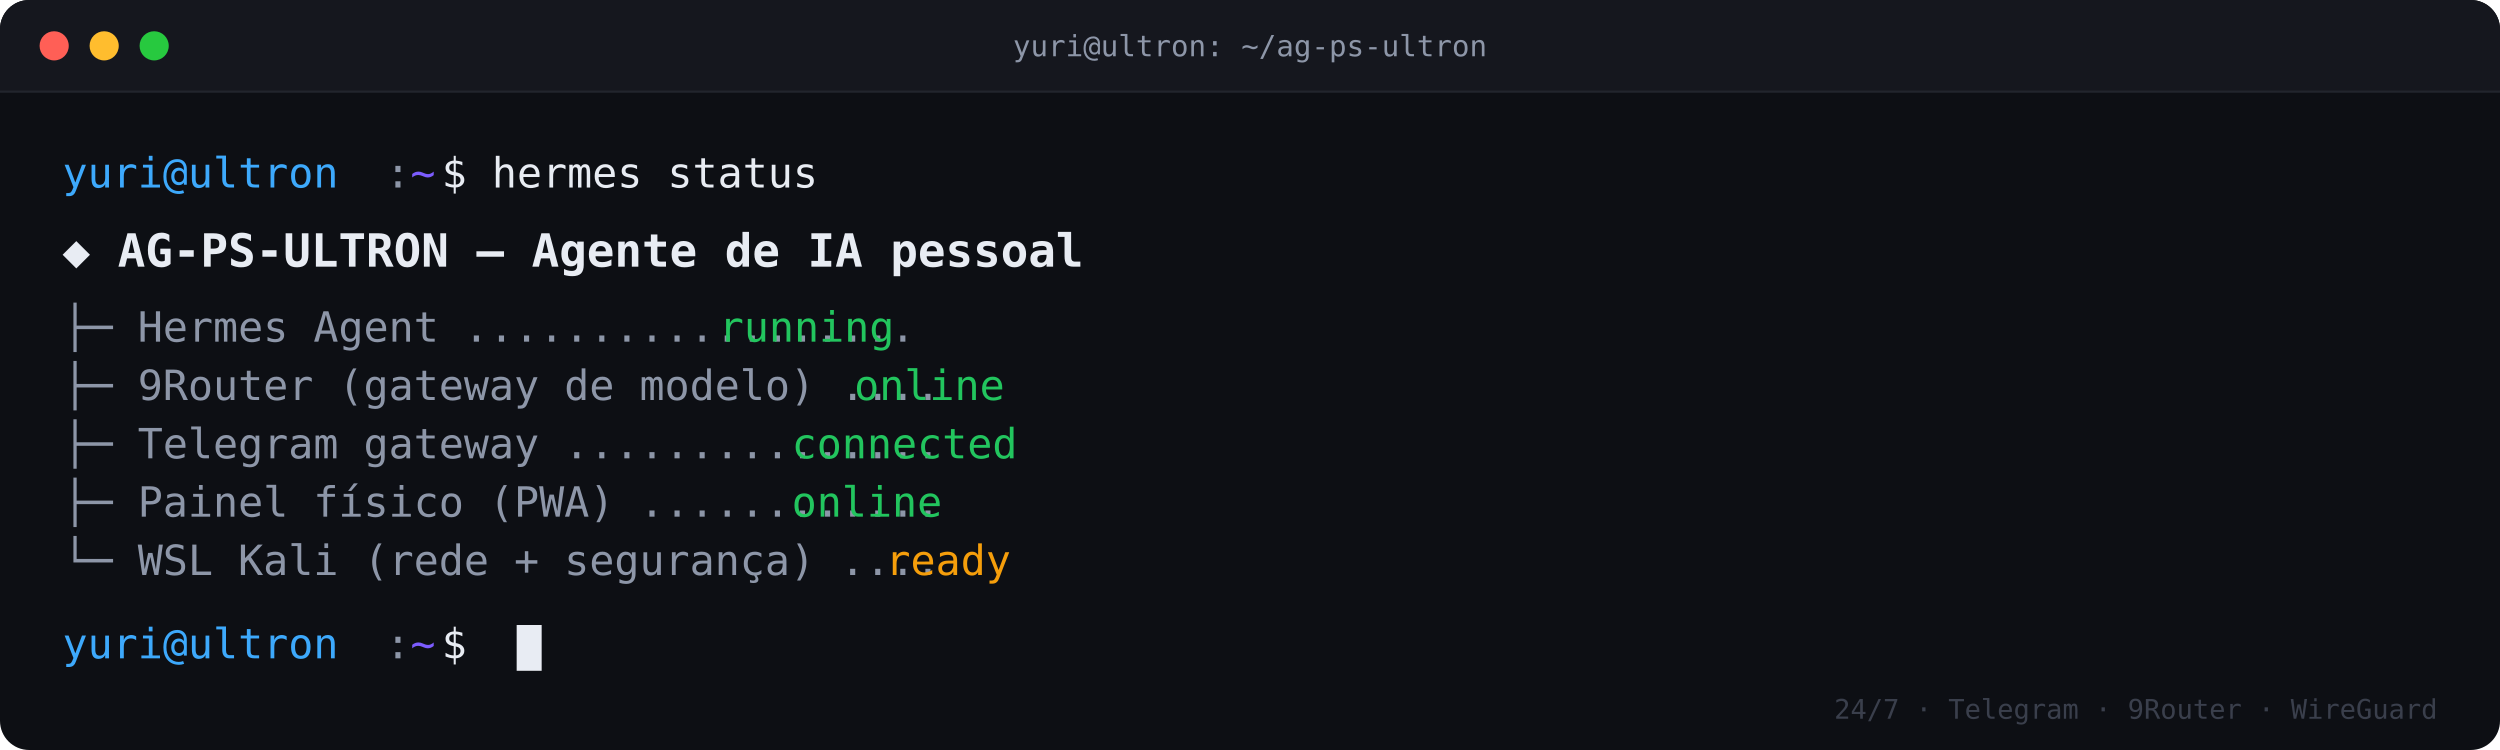
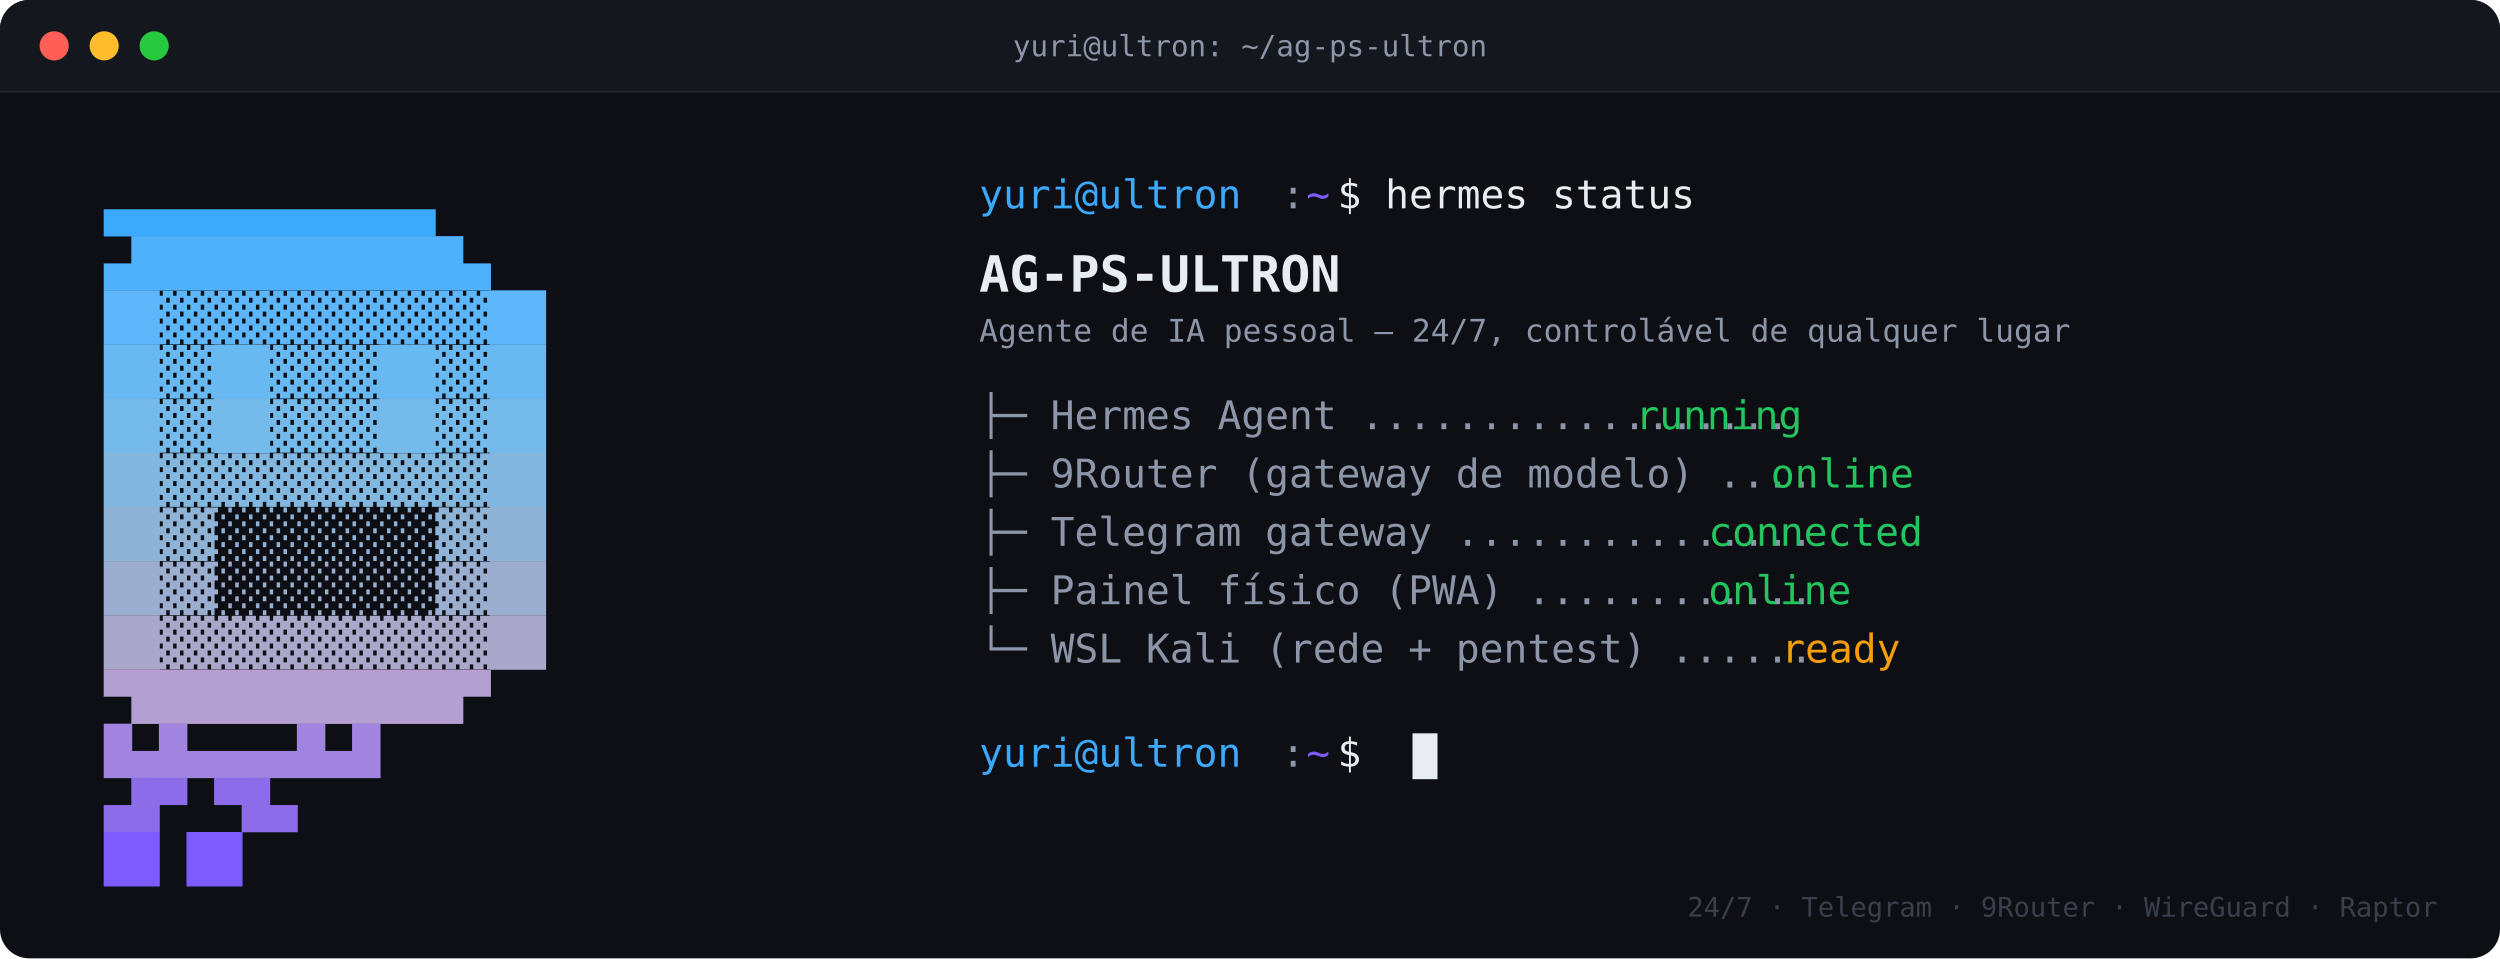
- <svg xmlns="http://www.w3.org/2000/svg" width="1200" height="360" viewBox="0 0 1200 360">
+ <svg xmlns="http://www.w3.org/2000/svg" width="1200" height="460" viewBox="0 0 1200 460">
  <defs>
    <clipPath id="round">
-       <rect x="0" y="0" width="1200" height="360" rx="14" ry="14" />
+       <rect x="0" y="0" width="1200" height="460" rx="14" ry="14" />
    </clipPath>
  </defs>
  <g clip-path="url(#round)">
-     <rect width="1200" height="360" fill="#0d0f14" />
+     <rect width="1200" height="460" fill="#0d0f14" />
    <rect x="0" y="0" width="1200" height="44" fill="#15171e" />
    <circle cx="26" cy="22" r="7" fill="#ff5f56" />
    <circle cx="50" cy="22" r="7" fill="#ffbd2e" />
    <circle cx="74" cy="22" r="7" fill="#27c93f" />
    <text x="600" y="27" text-anchor="middle" font-family="Consolas,'SF Mono',ui-monospace,monospace" font-size="14" fill="#8d96a8">yuri@ultron: ~/ag-ps-ultron</text>
    <line x1="0" y1="44" x2="1200" y2="44" stroke="#22252d" stroke-width="1" />
-     <g font-family="Consolas,'SF Mono',ui-monospace,monospace" font-size="20">
-       <text x="30" y="90" fill="#3da9fc">yuri@ultron</text>
-       <text x="185" y="90" fill="#8d96a8">:</text>
-       <text x="197" y="90" fill="#7c5cff">~</text>
-       <text x="212" y="90" fill="#e8ecf3">$ hermes status</text>
-       <text x="30" y="128" fill="#e8ecf3" font-weight="bold" font-size="22">◆ AG-PS-ULTRON — Agente de IA pessoal</text>
-       <text x="30" y="164" fill="#8d96a8">  ├─ Hermes Agent ..................</text>
-       <text x="345" y="164" fill="#22c55e">running</text>
-       <text x="30" y="192" fill="#8d96a8">  ├─ 9Router (gateway de modelo) ....</text>
-       <text x="410" y="192" fill="#22c55e">online</text>
-       <text x="30" y="220" fill="#8d96a8">  ├─ Telegram gateway ...............</text>
-       <text x="380" y="220" fill="#22c55e">connected</text>
-       <text x="30" y="248" fill="#8d96a8">  ├─ Painel físico (PWA) ............</text>
-       <text x="380" y="248" fill="#22c55e">online</text>
-       <text x="30" y="276" fill="#8d96a8">  └─ WSL Kali (rede + segurança) ....</text>
-       <text x="425" y="276" fill="#f59e0b">ready</text>
-       <text x="30" y="316" fill="#3da9fc">yuri@ultron</text>
-       <text x="185" y="316" fill="#8d96a8">:</text>
-       <text x="197" y="316" fill="#7c5cff">~</text>
-       <text x="212" y="316" fill="#e8ecf3">$ </text>
-       <rect x="248" y="300" width="12" height="22" fill="#e8ecf3" />
+     <g font-family="Consolas,'SF Mono',ui-monospace,monospace" font-size="22" font-weight="bold">
+       <text x="50" y="108" fill="#3da9fc">      ▄▄▄▄▄▄▄▄▄▄▄▄</text>
+       <text x="50" y="134" fill="#4fb0fb">    ▄████████████▄</text>
+       <text x="50" y="160" fill="#5cb6f9">   ██▓▓▓▓▓▓▓▓▓▓▓▓██</text>
+       <text x="50" y="186" fill="#68b9f2">   ██▓▓██▓▓▓▓██▓▓██</text>
+       <text x="50" y="212" fill="#74baea">   ██▓▓██▓▓▓▓██▓▓██</text>
+       <text x="50" y="238" fill="#82b8e0">   ██▓▓▓▓▓▓▓▓▓▓▓▓██</text>
+       <text x="50" y="264" fill="#8fb3d6">   ██▓▓░░░░░░░░▓▓██</text>
+       <text x="50" y="290" fill="#9caed0">   ██▓▓░░░░░░░░▓▓██</text>
+       <text x="50" y="316" fill="#a9a8ca">   ██▓▓▓▓▓▓▓▓▓▓▓▓██</text>
+       <text x="50" y="342" fill="#b39fd0">    ▀████████████▀</text>
+       <text x="50" y="368" fill="#a084e0">      █▄█▄▄▄▄█▄█</text>
+       <text x="50" y="394" fill="#8c6ce8">     ▄█▀      ▀█▄</text>
+       <text x="50" y="420" fill="#7c5cff">    ██          ██</text>
    </g>
-     <text x="1170" y="345" text-anchor="end" font-family="Consolas,'SF Mono',ui-monospace,monospace" font-size="13" fill="#3a3f4c">24/7 · Telegram · 9Router · WireGuard</text>
+     <g font-family="Consolas,'SF Mono',ui-monospace,monospace" font-size="19">
+       <text x="470" y="100" fill="#3da9fc">yuri@ultron</text>
+       <text x="615" y="100" fill="#8d96a8">:</text>
+       <text x="627" y="100" fill="#7c5cff">~</text>
+       <text x="642" y="100" fill="#e8ecf3">$ hermes status</text>
+       <text x="470" y="140" fill="#e8ecf3" font-weight="bold" font-size="24">AG-PS-ULTRON</text>
+       <text x="470" y="164" fill="#8d96a8" font-size="15">Agente de IA pessoal — 24/7, controlável de qualquer lugar</text>
+       <text x="470" y="206" fill="#8d96a8">  ├─ Hermes Agent ..................</text>
+       <text x="785" y="206" fill="#22c55e">running</text>
+       <text x="470" y="234" fill="#8d96a8">  ├─ 9Router (gateway de modelo) ....</text>
+       <text x="850" y="234" fill="#22c55e">online</text>
+       <text x="470" y="262" fill="#8d96a8">  ├─ Telegram gateway ...............</text>
+       <text x="820" y="262" fill="#22c55e">connected</text>
+       <text x="470" y="290" fill="#8d96a8">  ├─ Painel físico (PWA) ............</text>
+       <text x="820" y="290" fill="#22c55e">online</text>
+       <text x="470" y="318" fill="#8d96a8">  └─ WSL Kali (rede + pentest) ......</text>
+       <text x="855" y="318" fill="#f59e0b">ready</text>
+       <text x="470" y="368" fill="#3da9fc">yuri@ultron</text>
+       <text x="615" y="368" fill="#8d96a8">:</text>
+       <text x="627" y="368" fill="#7c5cff">~</text>
+       <text x="642" y="368" fill="#e8ecf3">$ </text>
+       <rect x="678" y="352" width="12" height="22" fill="#e8ecf3" />
+     </g>
+     <text x="1170" y="440" text-anchor="end" font-family="Consolas,'SF Mono',ui-monospace,monospace" font-size="13" fill="#3a3f4c">24/7 · Telegram · 9Router · WireGuard · Raptor</text>
  </g>
</svg>
